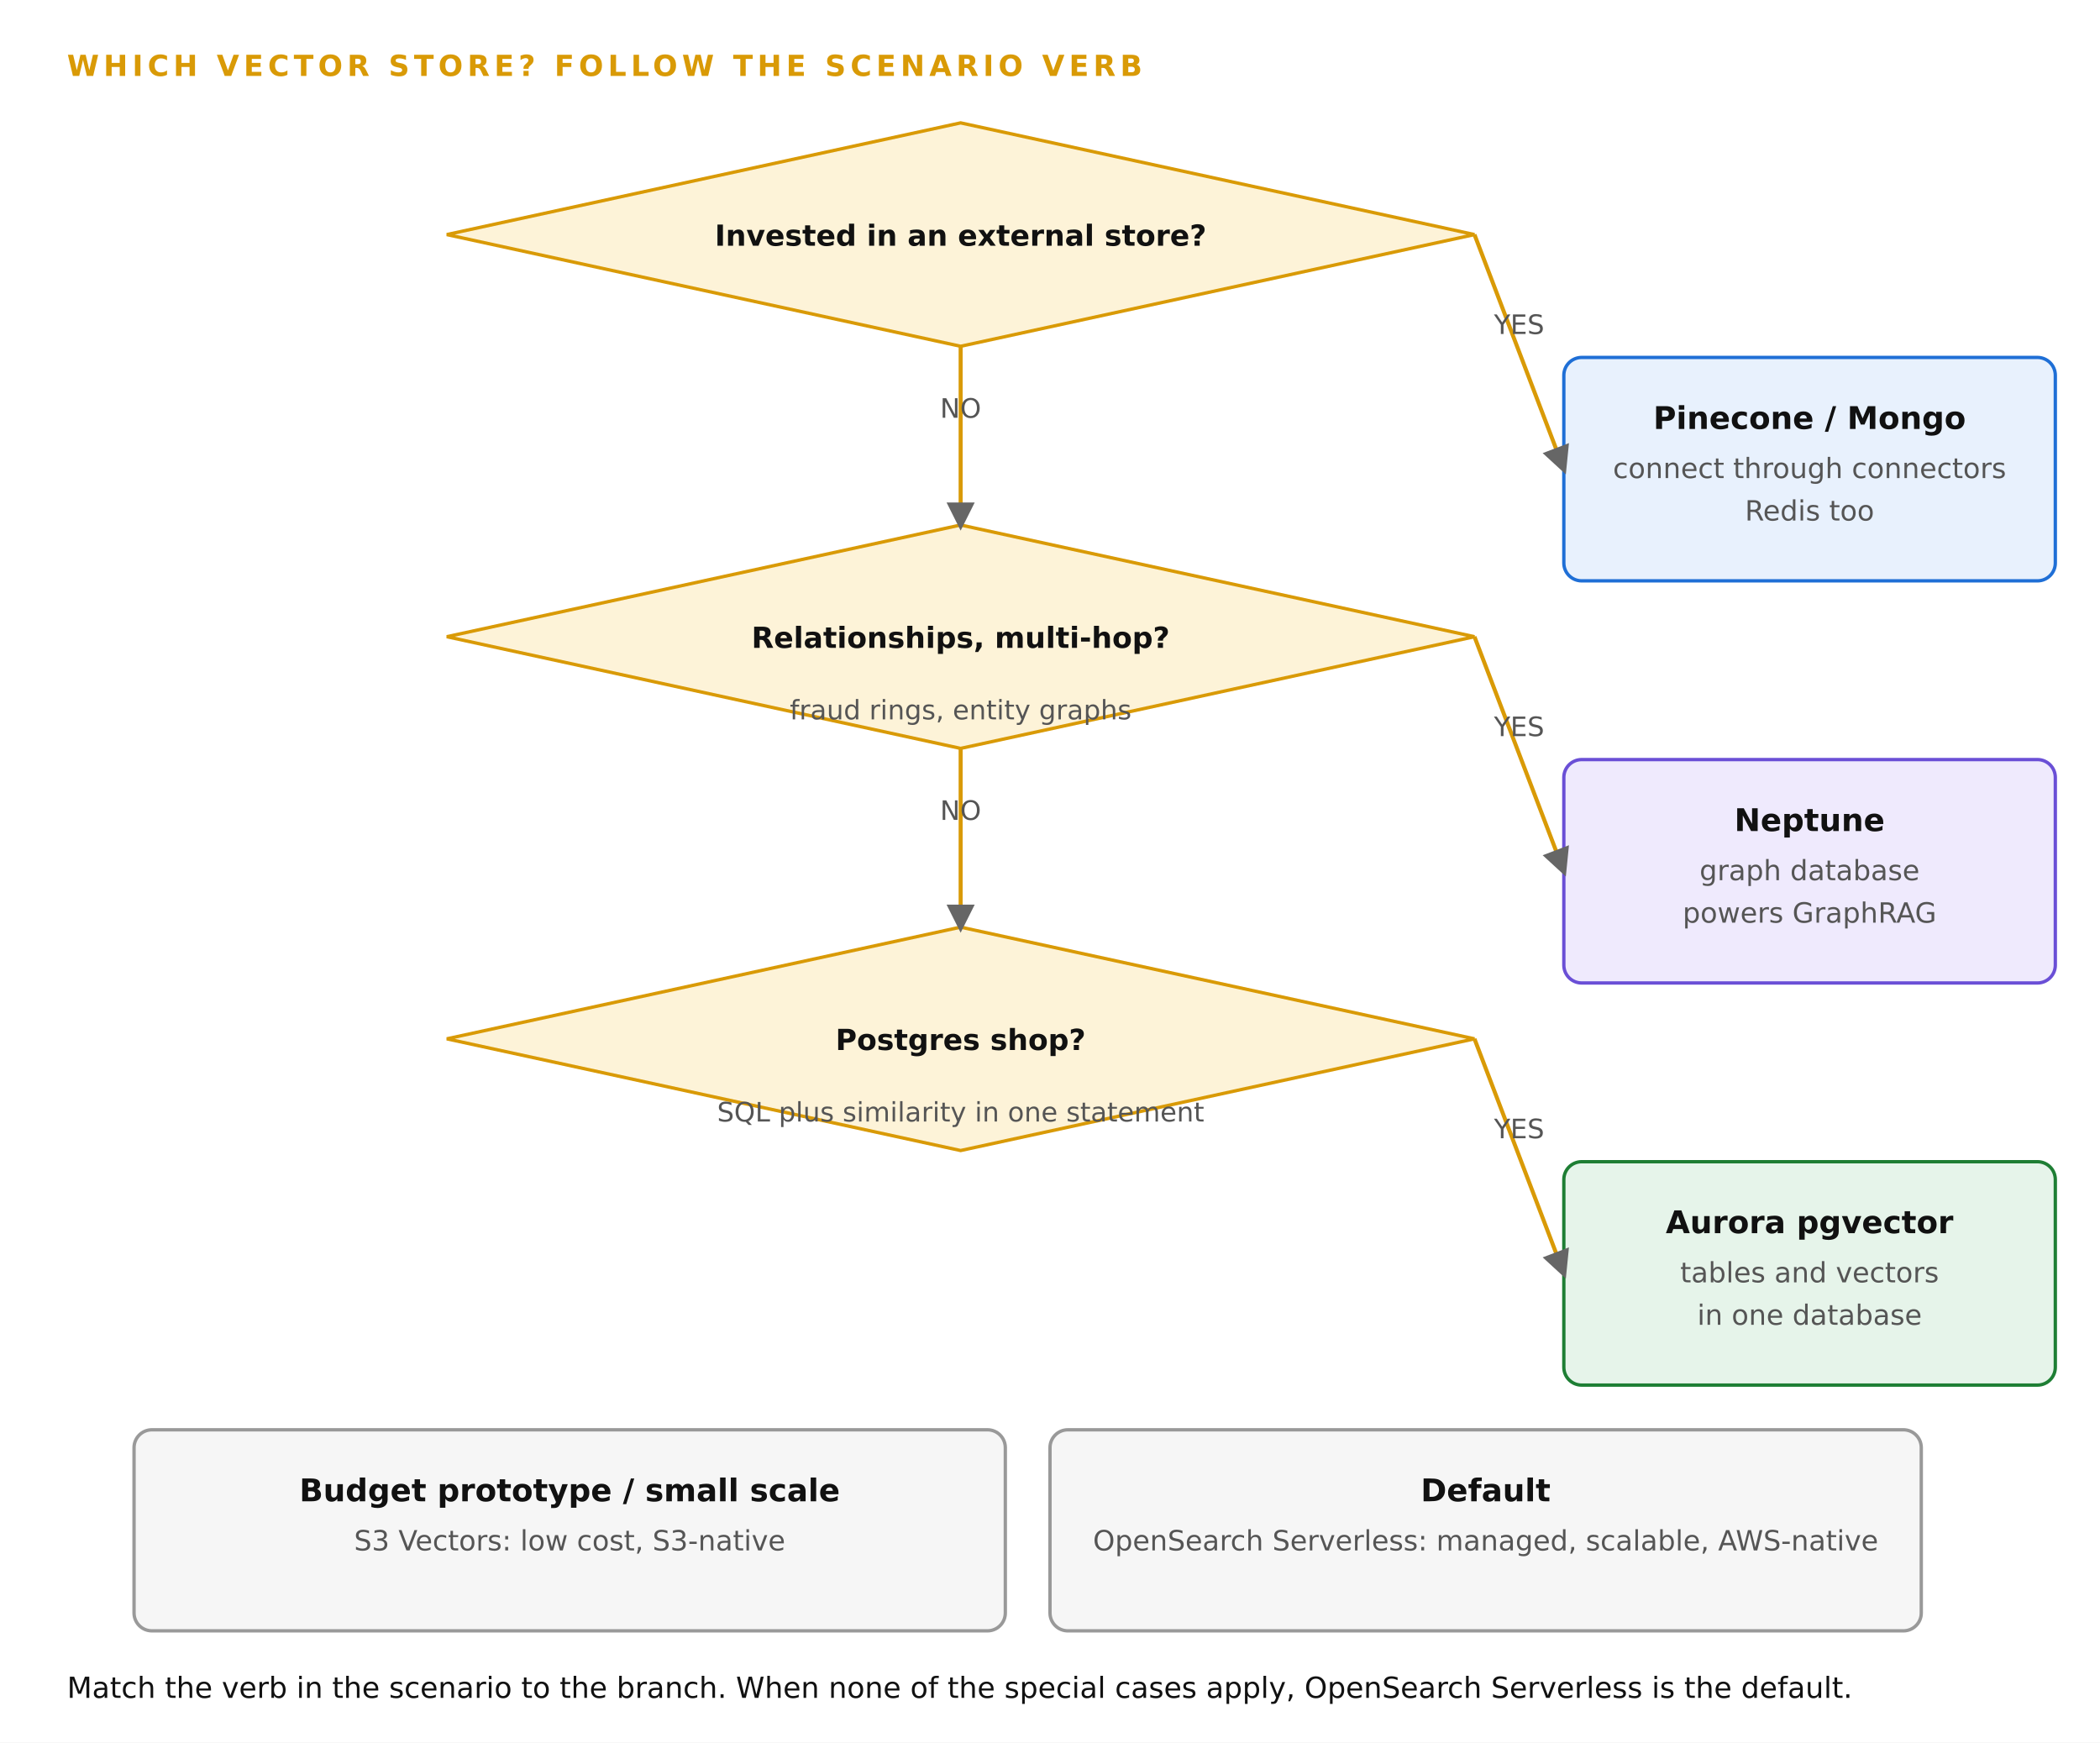
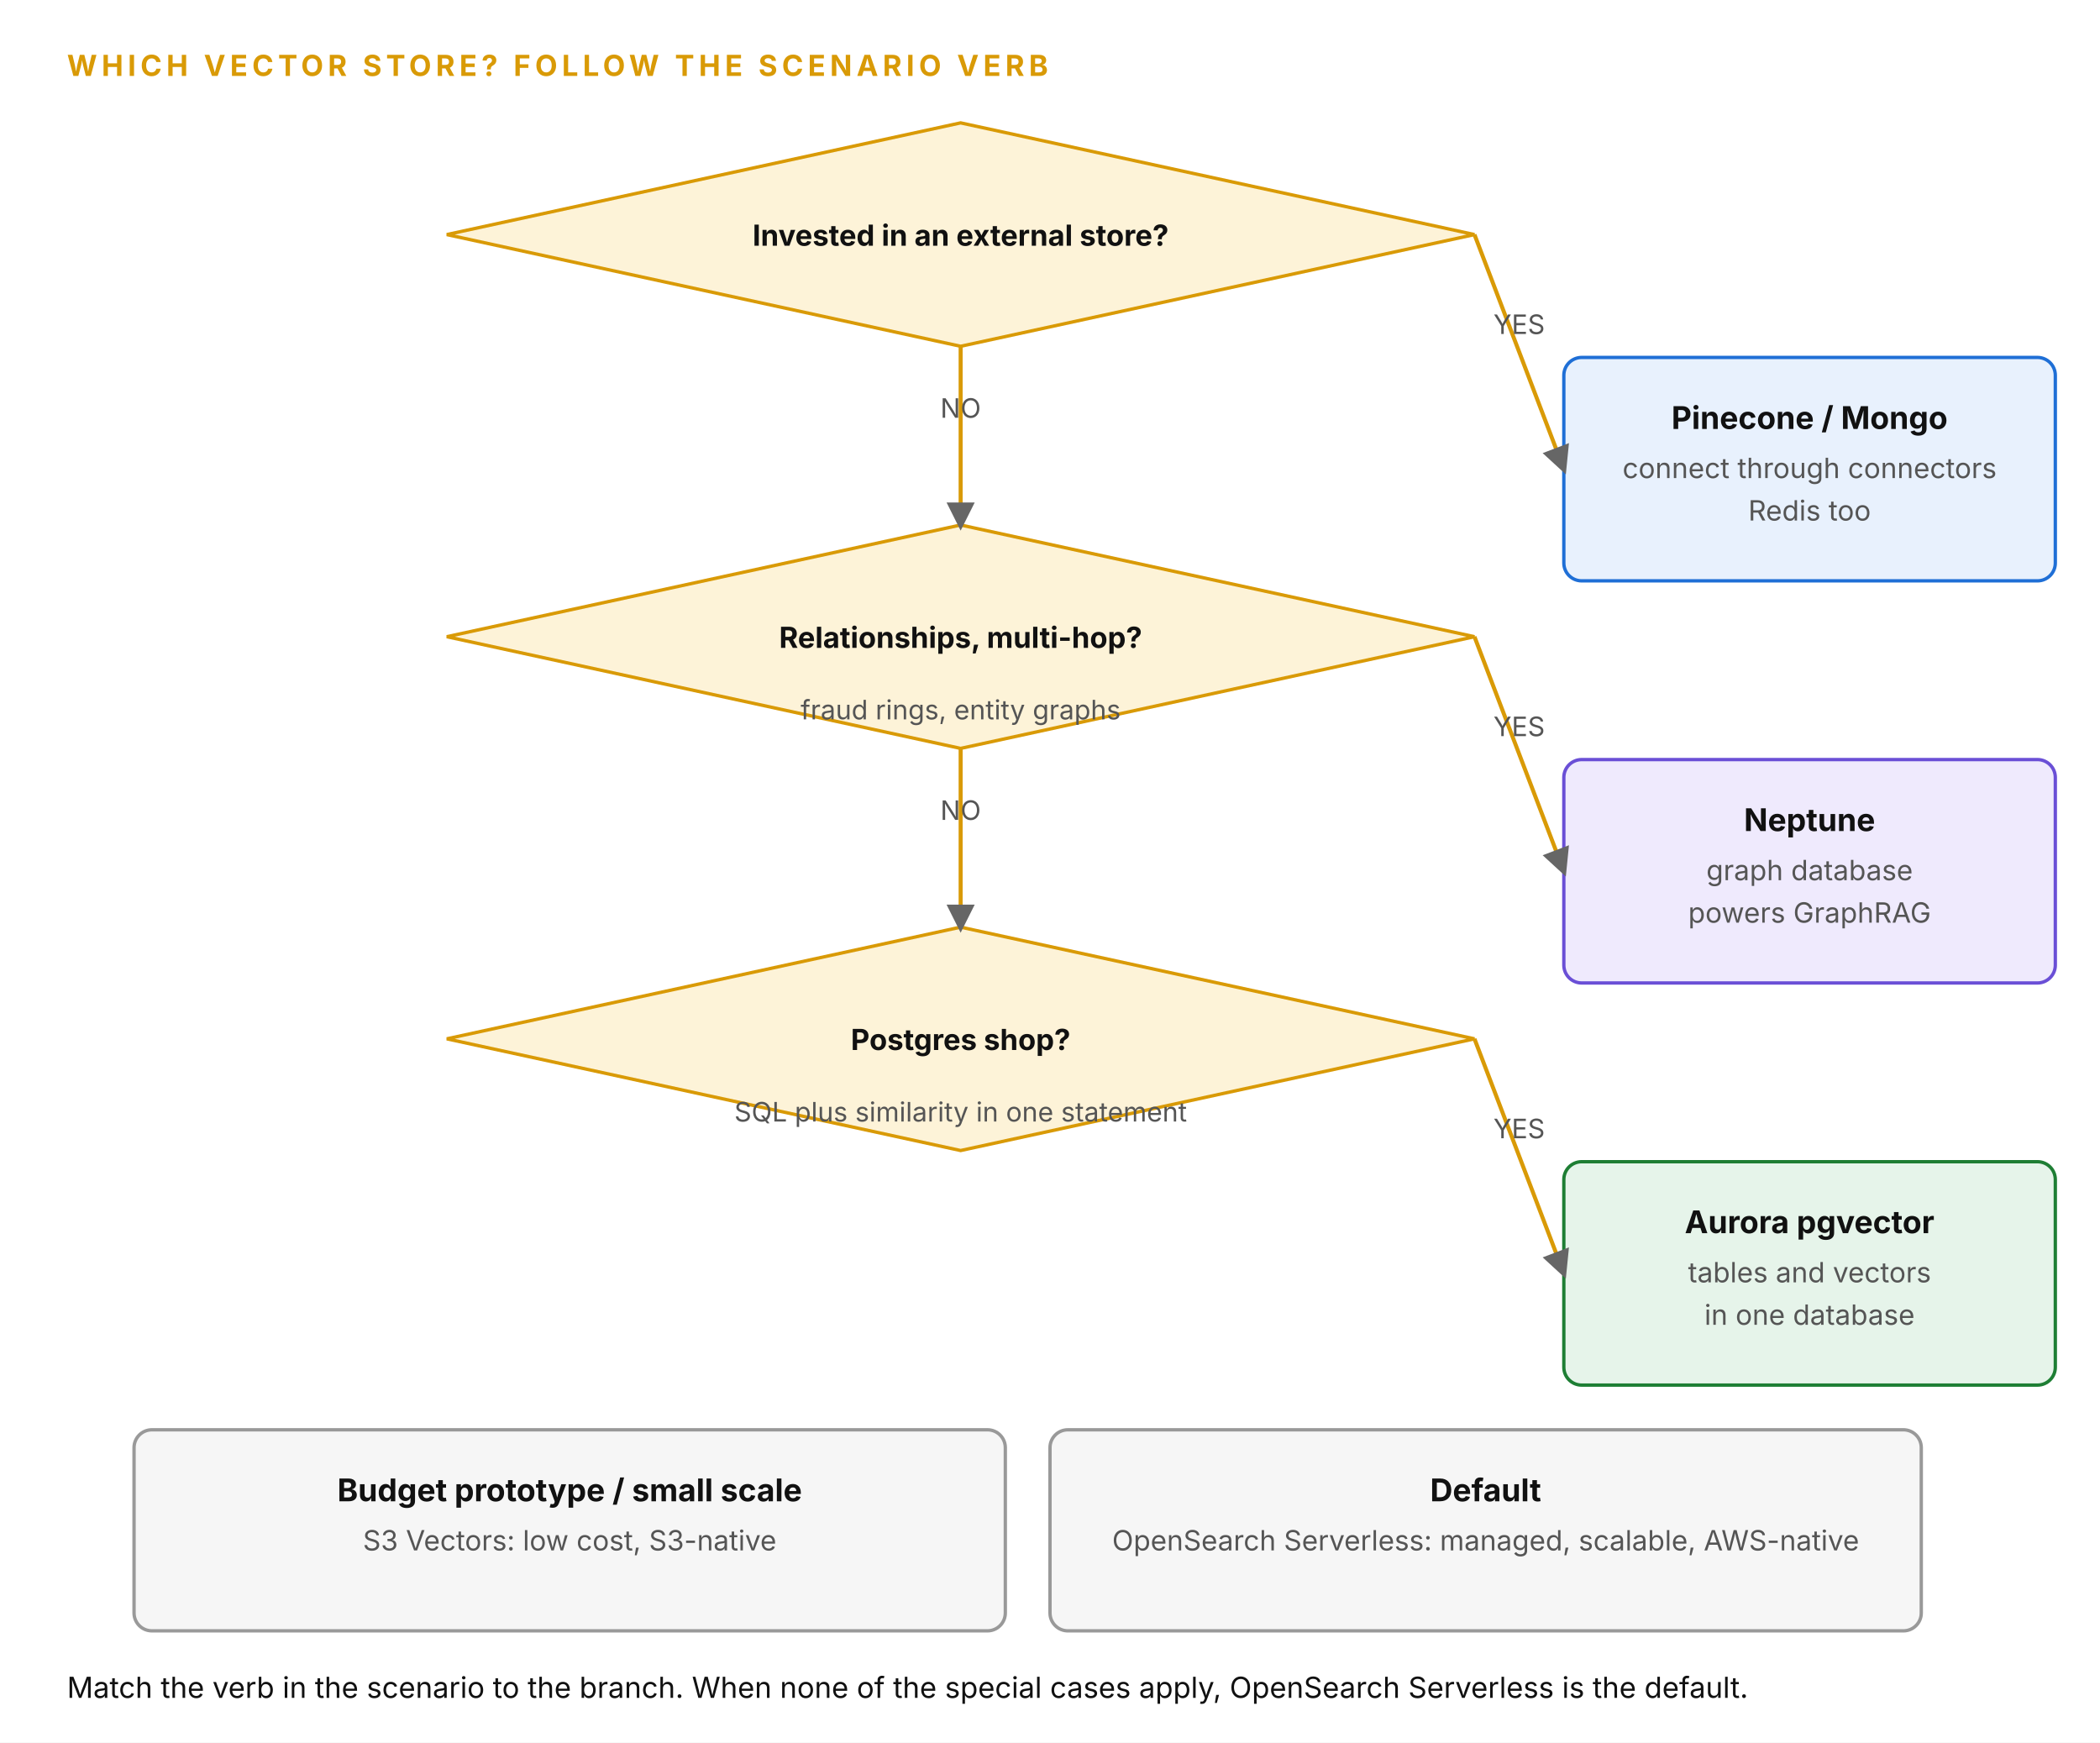
- <svg xmlns="http://www.w3.org/2000/svg" width="100%" viewBox="0 0 940 780" role="img" style="background:#ffffff;font-family:DejaVu Sans,Verdana,sans-serif" aria-label="Vector store picker: match the store to the scenario verb">
+ <svg xmlns="http://www.w3.org/2000/svg" width="100%" viewBox="0 0 940 780" role="img" style="background:#ffffff;font-family:'Anthropic Sans',Inter,'Source Sans 3','IBM Plex Sans',sans-serif" aria-label="Vector store picker: match the store to the scenario verb">
  <defs>
    <marker id="aip-vspick-ah" viewBox="0 0 10 10" refX="8" refY="5" markerWidth="7" markerHeight="7" orient="auto-start-reverse">
      <path d="M0,0 L10,5 L0,10 z" fill="#666666" />
    </marker>
  </defs>
  <rect x="0" y="0" width="940" height="780" fill="#ffffff" />
  <text x="30" y="34" font-size="13" font-weight="bold" fill="#d99a06" letter-spacing="2">WHICH VECTOR STORE? FOLLOW THE SCENARIO VERB</text>
  <polygon points="430,55.0 660.0,105 430,155.0 200.0,105" fill="#fdf3d8" stroke="#d99a06" stroke-width="1.5" />
  <text x="430" y="110" text-anchor="middle" font-size="13" fill="#111111" font-weight="bold">Invested in an external store?</text>
  <rect x="700" y="160" width="220" height="100" rx="8" fill="#e8f1fd" stroke="#1f6fd6" stroke-width="1.5" />
  <text x="810.0" y="192" text-anchor="middle" font-size="14" fill="#111111" font-weight="bold">Pinecone / Mongo</text>
  <text x="810.0" y="214" text-anchor="middle" font-size="12.5" fill="#555555">connect through connectors</text>
  <text x="810.0" y="233" text-anchor="middle" font-size="12.5" fill="#555555">Redis too</text>
  <line x1="660" y1="105" x2="700" y2="210" stroke="#d99a06" stroke-width="1.8" marker-end="url(#aip-vspick-ah)" />
  <text x="680.0" y="149.5" text-anchor="middle" font-size="12" fill="#555555">YES</text>
  <polygon points="430,235.0 660.0,285 430,335.0 200.0,285" fill="#fdf3d8" stroke="#d99a06" stroke-width="1.5" />
  <text x="430" y="290" text-anchor="middle" font-size="13" fill="#111111" font-weight="bold">Relationships, multi-hop?</text>
  <line x1="430" y1="155" x2="430" y2="235" stroke="#d99a06" stroke-width="1.8" marker-end="url(#aip-vspick-ah)" />
  <text x="430.0" y="187.0" text-anchor="middle" font-size="12" fill="#555555">NO</text>
  <text x="430" y="322" font-size="12" fill="#555555" text-anchor="middle">fraud rings, entity graphs</text>
  <rect x="700" y="340" width="220" height="100" rx="8" fill="#efeafd" stroke="#6a4fd6" stroke-width="1.5" />
  <text x="810.0" y="372" text-anchor="middle" font-size="14" fill="#111111" font-weight="bold">Neptune</text>
  <text x="810.0" y="394" text-anchor="middle" font-size="12.5" fill="#555555">graph database</text>
  <text x="810.0" y="413" text-anchor="middle" font-size="12.5" fill="#555555">powers GraphRAG</text>
  <line x1="660" y1="285" x2="700" y2="390" stroke="#d99a06" stroke-width="1.8" marker-end="url(#aip-vspick-ah)" />
  <text x="680.0" y="329.5" text-anchor="middle" font-size="12" fill="#555555">YES</text>
  <polygon points="430,415.0 660.0,465 430,515.0 200.0,465" fill="#fdf3d8" stroke="#d99a06" stroke-width="1.5" />
  <text x="430" y="470" text-anchor="middle" font-size="13" fill="#111111" font-weight="bold">Postgres shop?</text>
  <line x1="430" y1="335" x2="430" y2="415" stroke="#d99a06" stroke-width="1.8" marker-end="url(#aip-vspick-ah)" />
  <text x="430.0" y="367.0" text-anchor="middle" font-size="12" fill="#555555">NO</text>
  <text x="430" y="502" font-size="12" fill="#555555" text-anchor="middle">SQL plus similarity in one statement</text>
  <rect x="700" y="520" width="220" height="100" rx="8" fill="#e6f4ea" stroke="#1e7e34" stroke-width="1.5" />
  <text x="810.0" y="552" text-anchor="middle" font-size="14" fill="#111111" font-weight="bold">Aurora pgvector</text>
  <text x="810.0" y="574" text-anchor="middle" font-size="12.5" fill="#555555">tables and vectors</text>
  <text x="810.0" y="593" text-anchor="middle" font-size="12.5" fill="#555555">in one database</text>
  <line x1="660" y1="465" x2="700" y2="570" stroke="#d99a06" stroke-width="1.8" marker-end="url(#aip-vspick-ah)" />
  <text x="680.0" y="509.5" text-anchor="middle" font-size="12" fill="#555555">YES</text>
  <rect x="60" y="640" width="390" height="90" rx="8" fill="#f6f6f6" stroke="#999999" stroke-width="1.5" />
  <text x="255.0" y="672" text-anchor="middle" font-size="14" fill="#111111" font-weight="bold">Budget prototype / small scale</text>
  <text x="255.0" y="694" text-anchor="middle" font-size="12.5" fill="#555555">S3 Vectors: low cost, S3-native</text>
  <rect x="470" y="640" width="390" height="90" rx="8" fill="#f6f6f6" stroke="#999999" stroke-width="1.5" />
  <text x="665.0" y="672" text-anchor="middle" font-size="14" fill="#111111" font-weight="bold">Default</text>
  <text x="665.0" y="694" text-anchor="middle" font-size="12.5" fill="#555555">OpenSearch Serverless: managed, scalable, AWS-native</text>
  <text x="30" y="760" font-size="13" fill="#111111">Match the verb in the scenario to the branch. When none of the special cases apply, OpenSearch Serverless is the default.</text>
</svg>
